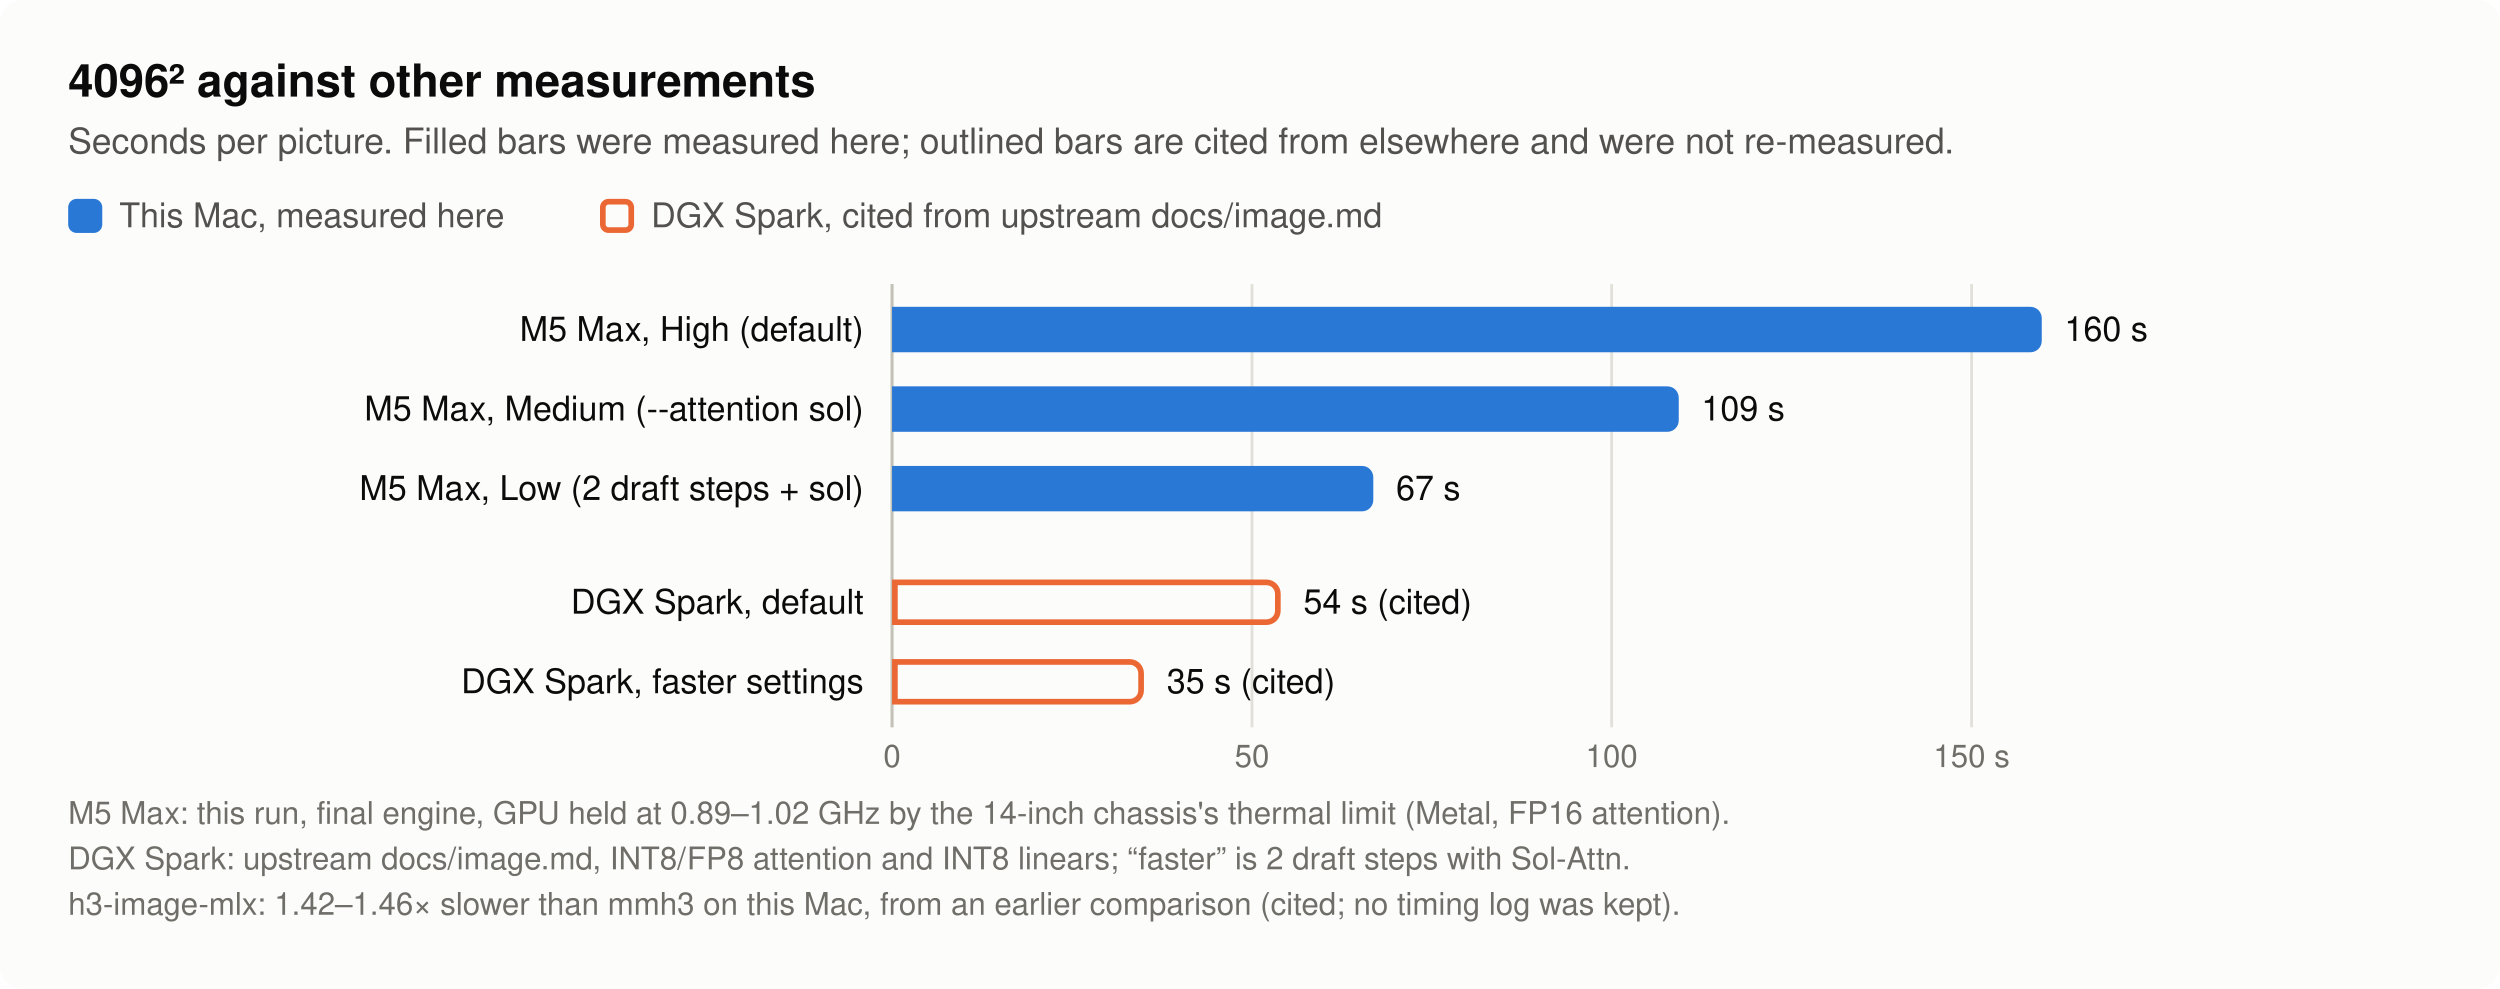
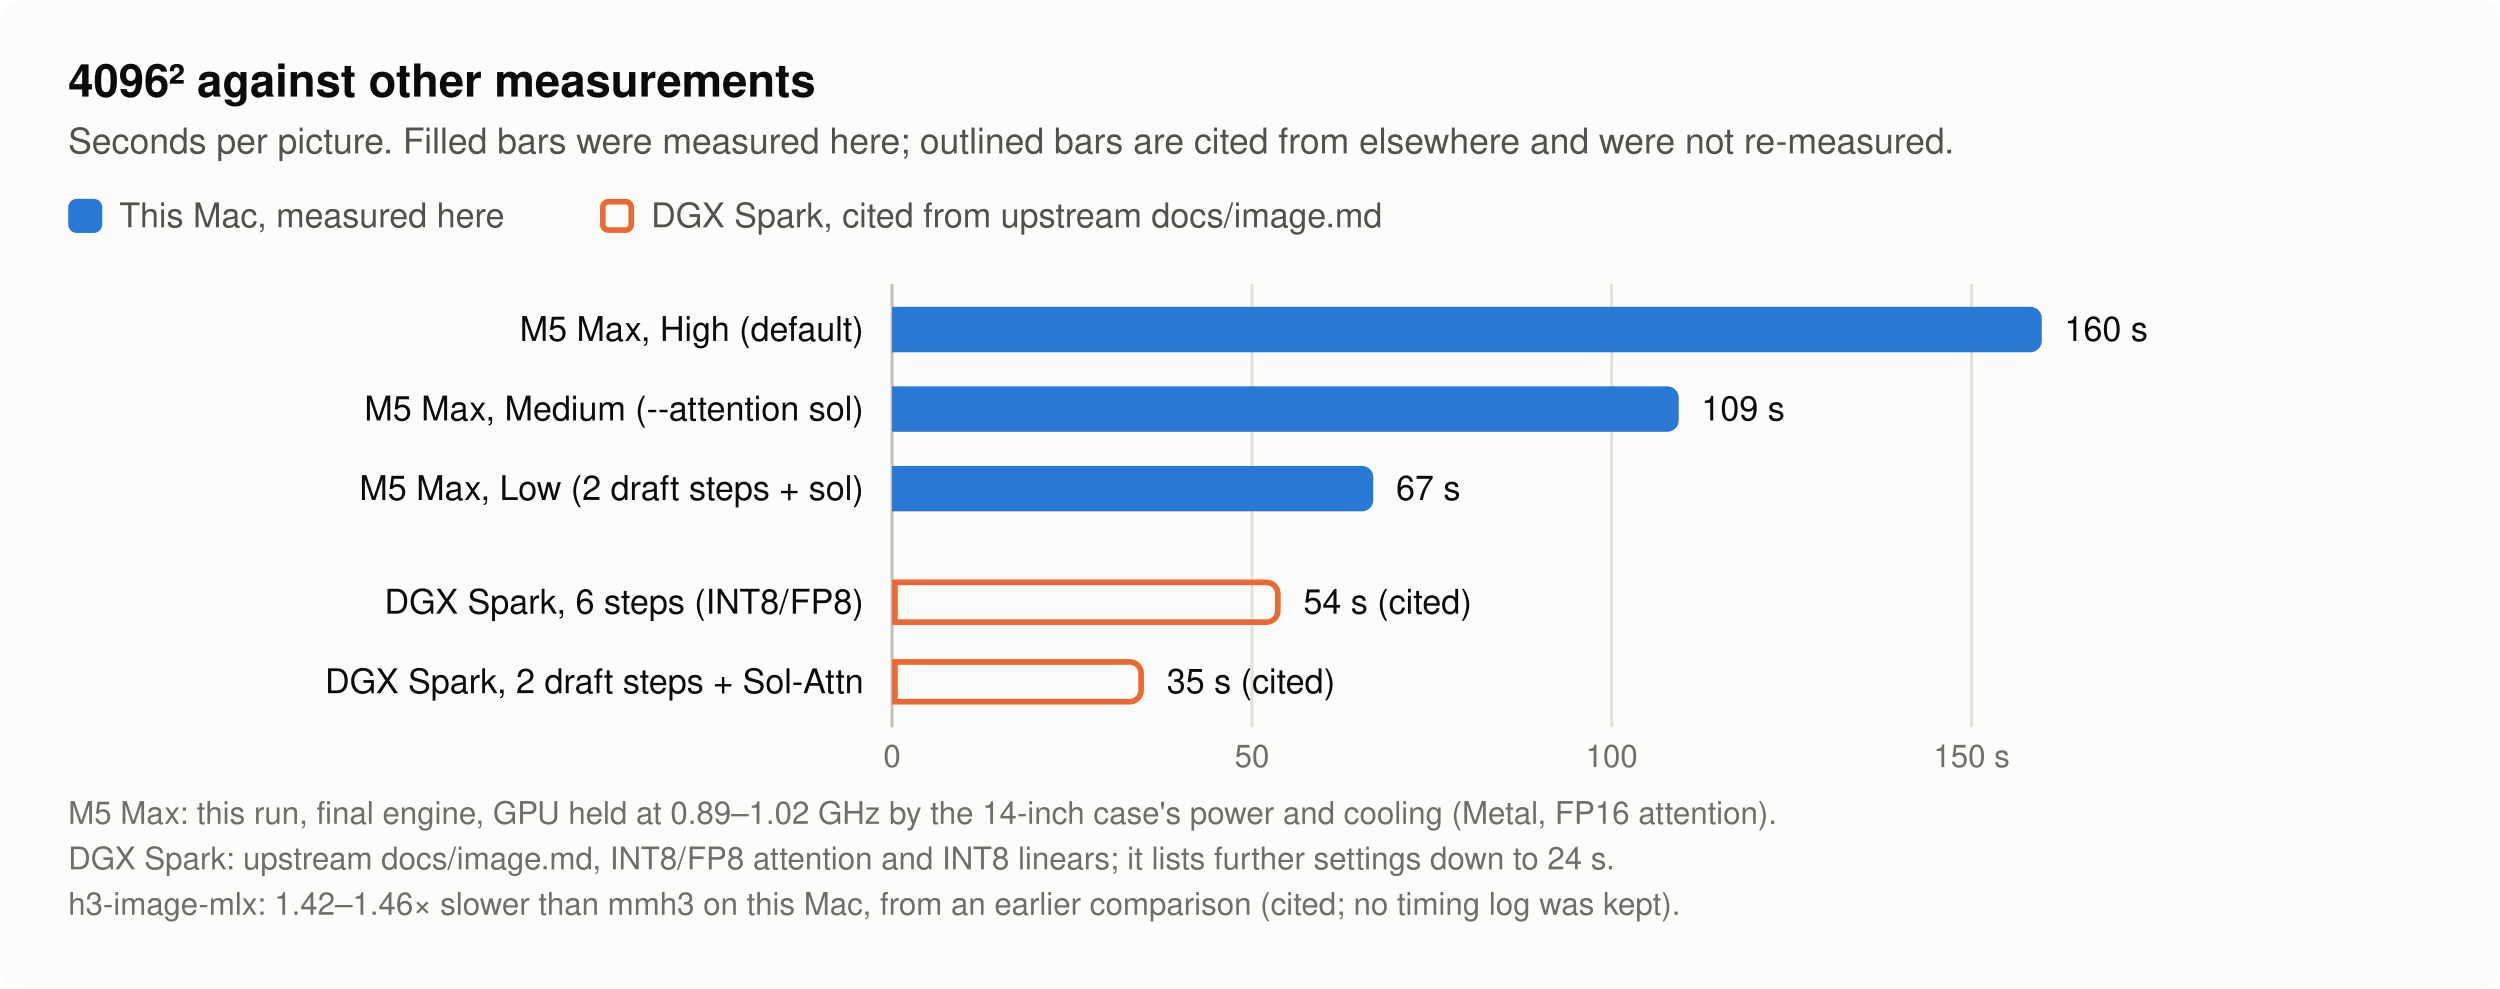
<svg xmlns="http://www.w3.org/2000/svg" width="880" height="348" viewBox="0 0 880 348" role="img" aria-labelledby="title desc">
  <style>text{font-family:system-ui,-apple-system,'Segoe UI',Helvetica,Arial,sans-serif;font-size:12px}.h{font-size:16px;font-weight:600}.sub{font-size:12.5px}.b{font-weight:600}.mono{font-family:ui-monospace,SFMono-Regular,Menlo,monospace;font-size:11px}.num{font-variant-numeric:tabular-nums}.sm{font-size:11px}.grid,.axis{stroke-width:1;fill:none}.hollow{fill:none;stroke-width:2}.bg{fill:#fcfcfb}.t1{fill:#0b0b0b}.t2{fill:#52514e}.t3{fill:#6f6e69}.grid{stroke:#e1e0d9}.axis{stroke:#c3c2b7}.ring{stroke:rgba(11,11,11,0.10)}.fs1{fill:#2a78d6}.ks1{stroke:#2a78d6}.fs2{fill:#eb6834}.ks2{stroke:#eb6834}.fs3{fill:#1baf7a}.ks3{stroke:#1baf7a}.fs4{fill:#eda100}.ks4{stroke:#eda100}.fneutral{fill:#c9c8bf}.kneutral{stroke:#c9c8bf}@media (prefers-color-scheme:dark){.bg{fill:#1a1a19}.t1{fill:#f0efec}.t2{fill:#c3c2b7}.t3{fill:#9a9890}.grid{stroke:#2c2c2a}.axis{stroke:#383835}.ring{stroke:rgba(255,255,255,0.10)}.fs1{fill:#3987e5}.ks1{stroke:#3987e5}.fs2{fill:#d95926}.ks2{stroke:#d95926}.fs3{fill:#199e70}.ks3{stroke:#199e70}.fs4{fill:#c98500}.ks4{stroke:#c98500}.fneutral{fill:#55554f}.kneutral{stroke:#55554f}}.whisk{stroke-width:1.5;stroke:#52514e}@media (prefers-color-scheme:dark){.whisk{stroke-width:1.5;stroke:#c3c2b7}}</style>
  <rect class="bg" width="880" height="348" rx="8" />
  <text x="24.0" y="34.0" class="t1 h">4096² against other measurements</text>
  <text x="24.0" y="54.0" class="t2 sub">Seconds per picture. Filled bars were measured here; outlined bars are cited from elsewhere and were not re-measured.</text>
  <rect x="24" y="70" width="12" height="12" rx="3" class="fs1" />
  <text x="42.0" y="80.0" class="t2">This Mac, measured here</text>
  <rect x="212.2" y="71" width="10" height="10" rx="2" class="hollow ks2" />
  <text x="229.2" y="80.0" class="t2">DGX Spark, cited from upstream docs/image.md</text>
  <line x1="314.0" y1="100.0" x2="314.0" y2="256.0" class="grid" />
  <text x="314.0" y="270.0" class="t3 sm num" text-anchor="middle">0</text>
  <line x1="440.7" y1="100.0" x2="440.7" y2="256.0" class="grid" />
  <text x="440.7" y="270.0" class="t3 sm num" text-anchor="middle">50</text>
  <line x1="567.3" y1="100.0" x2="567.3" y2="256.0" class="grid" />
  <text x="567.3" y="270.0" class="t3 sm num" text-anchor="middle">100</text>
  <line x1="694.0" y1="100.0" x2="694.0" y2="256.0" class="grid" />
  <text x="694.0" y="270.0" class="t3 sm num" text-anchor="middle">150 s</text>
  <line x1="314.0" y1="100.0" x2="314.0" y2="256.0" class="axis" />
  <text x="304.0" y="120.0" class="t1" text-anchor="end">M5 Max, High (default)</text>
  <path d="M314.00,108.00h400.70a4,4 0 0 1 4,4v8.00a4,4 0 0 1 -4,4h-400.70z" class="fs1" />
  <text x="726.7" y="120.0" class="t1 num">160 s</text>
  <text x="304.0" y="148.0" class="t1" text-anchor="end">M5 Max, Medium (--attention sol)</text>
  <path d="M314.00,136.00h272.92a4,4 0 0 1 4,4v8.00a4,4 0 0 1 -4,4h-272.92z" class="fs1" />
  <text x="598.9" y="148.0" class="t1 num">109 s</text>
  <text x="304.0" y="176.0" class="t1" text-anchor="end">M5 Max, Low (2 draft steps + sol)</text>
  <path d="M314.00,164.00h165.40a4,4 0 0 1 4,4v8.00a4,4 0 0 1 -4,4h-165.40z" class="fs1" />
  <text x="491.4" y="176.0" class="t1 num">67 s</text>
-   <text x="304.0" y="216.0" class="t1" text-anchor="end">DGX Spark, default</text>
+   <text x="304.0" y="216.0" class="t1" text-anchor="end">DGX Spark, 6 steps (INT8/FP8)</text>
  <path d="M315.00,205.00h130.80a4,4 0 0 1 4,4v6.00a4,4 0 0 1 -4,4h-130.80z" class="hollow ks2" />
  <text x="458.8" y="216.0" class="t1 num">54 s  (cited)</text>
-   <text x="304.0" y="244.0" class="t1" text-anchor="end">DGX Spark, faster settings</text>
+   <text x="304.0" y="244.0" class="t1" text-anchor="end">DGX Spark, 2 draft steps + Sol-Attn</text>
  <path d="M315.00,233.00h82.67a4,4 0 0 1 4,4v6.00a4,4 0 0 1 -4,4h-82.67z" class="hollow ks2" />
  <text x="410.7" y="244.0" class="t1 num">35 s  (cited)</text>
-   <text x="24.0" y="290.0" class="t3 sm">M5 Max: this run, final engine, GPU held at 0.89–1.02 GHz by the 14-inch chassis's thermal limit (Metal, FP16 attention).</text>
-   <text x="24.0" y="306.0" class="t3 sm">DGX Spark: upstream docs/image.md, INT8/FP8 attention and INT8 linears; “faster” is 2 draft steps with Sol-Attn.</text>
+   <text x="24.0" y="290.0" class="t3 sm">M5 Max: this run, final engine, GPU held at 0.89–1.02 GHz by the 14-inch case's power and cooling (Metal, FP16 attention).</text>
+   <text x="24.0" y="306.0" class="t3 sm">DGX Spark: upstream docs/image.md, INT8/FP8 attention and INT8 linears; it lists further settings down to 24 s.</text>
  <text x="24.0" y="322.0" class="t3 sm">h3-image-mlx: 1.42–1.46× slower than mmh3 on this Mac, from an earlier comparison (cited; no timing log was kept).</text>
</svg>
